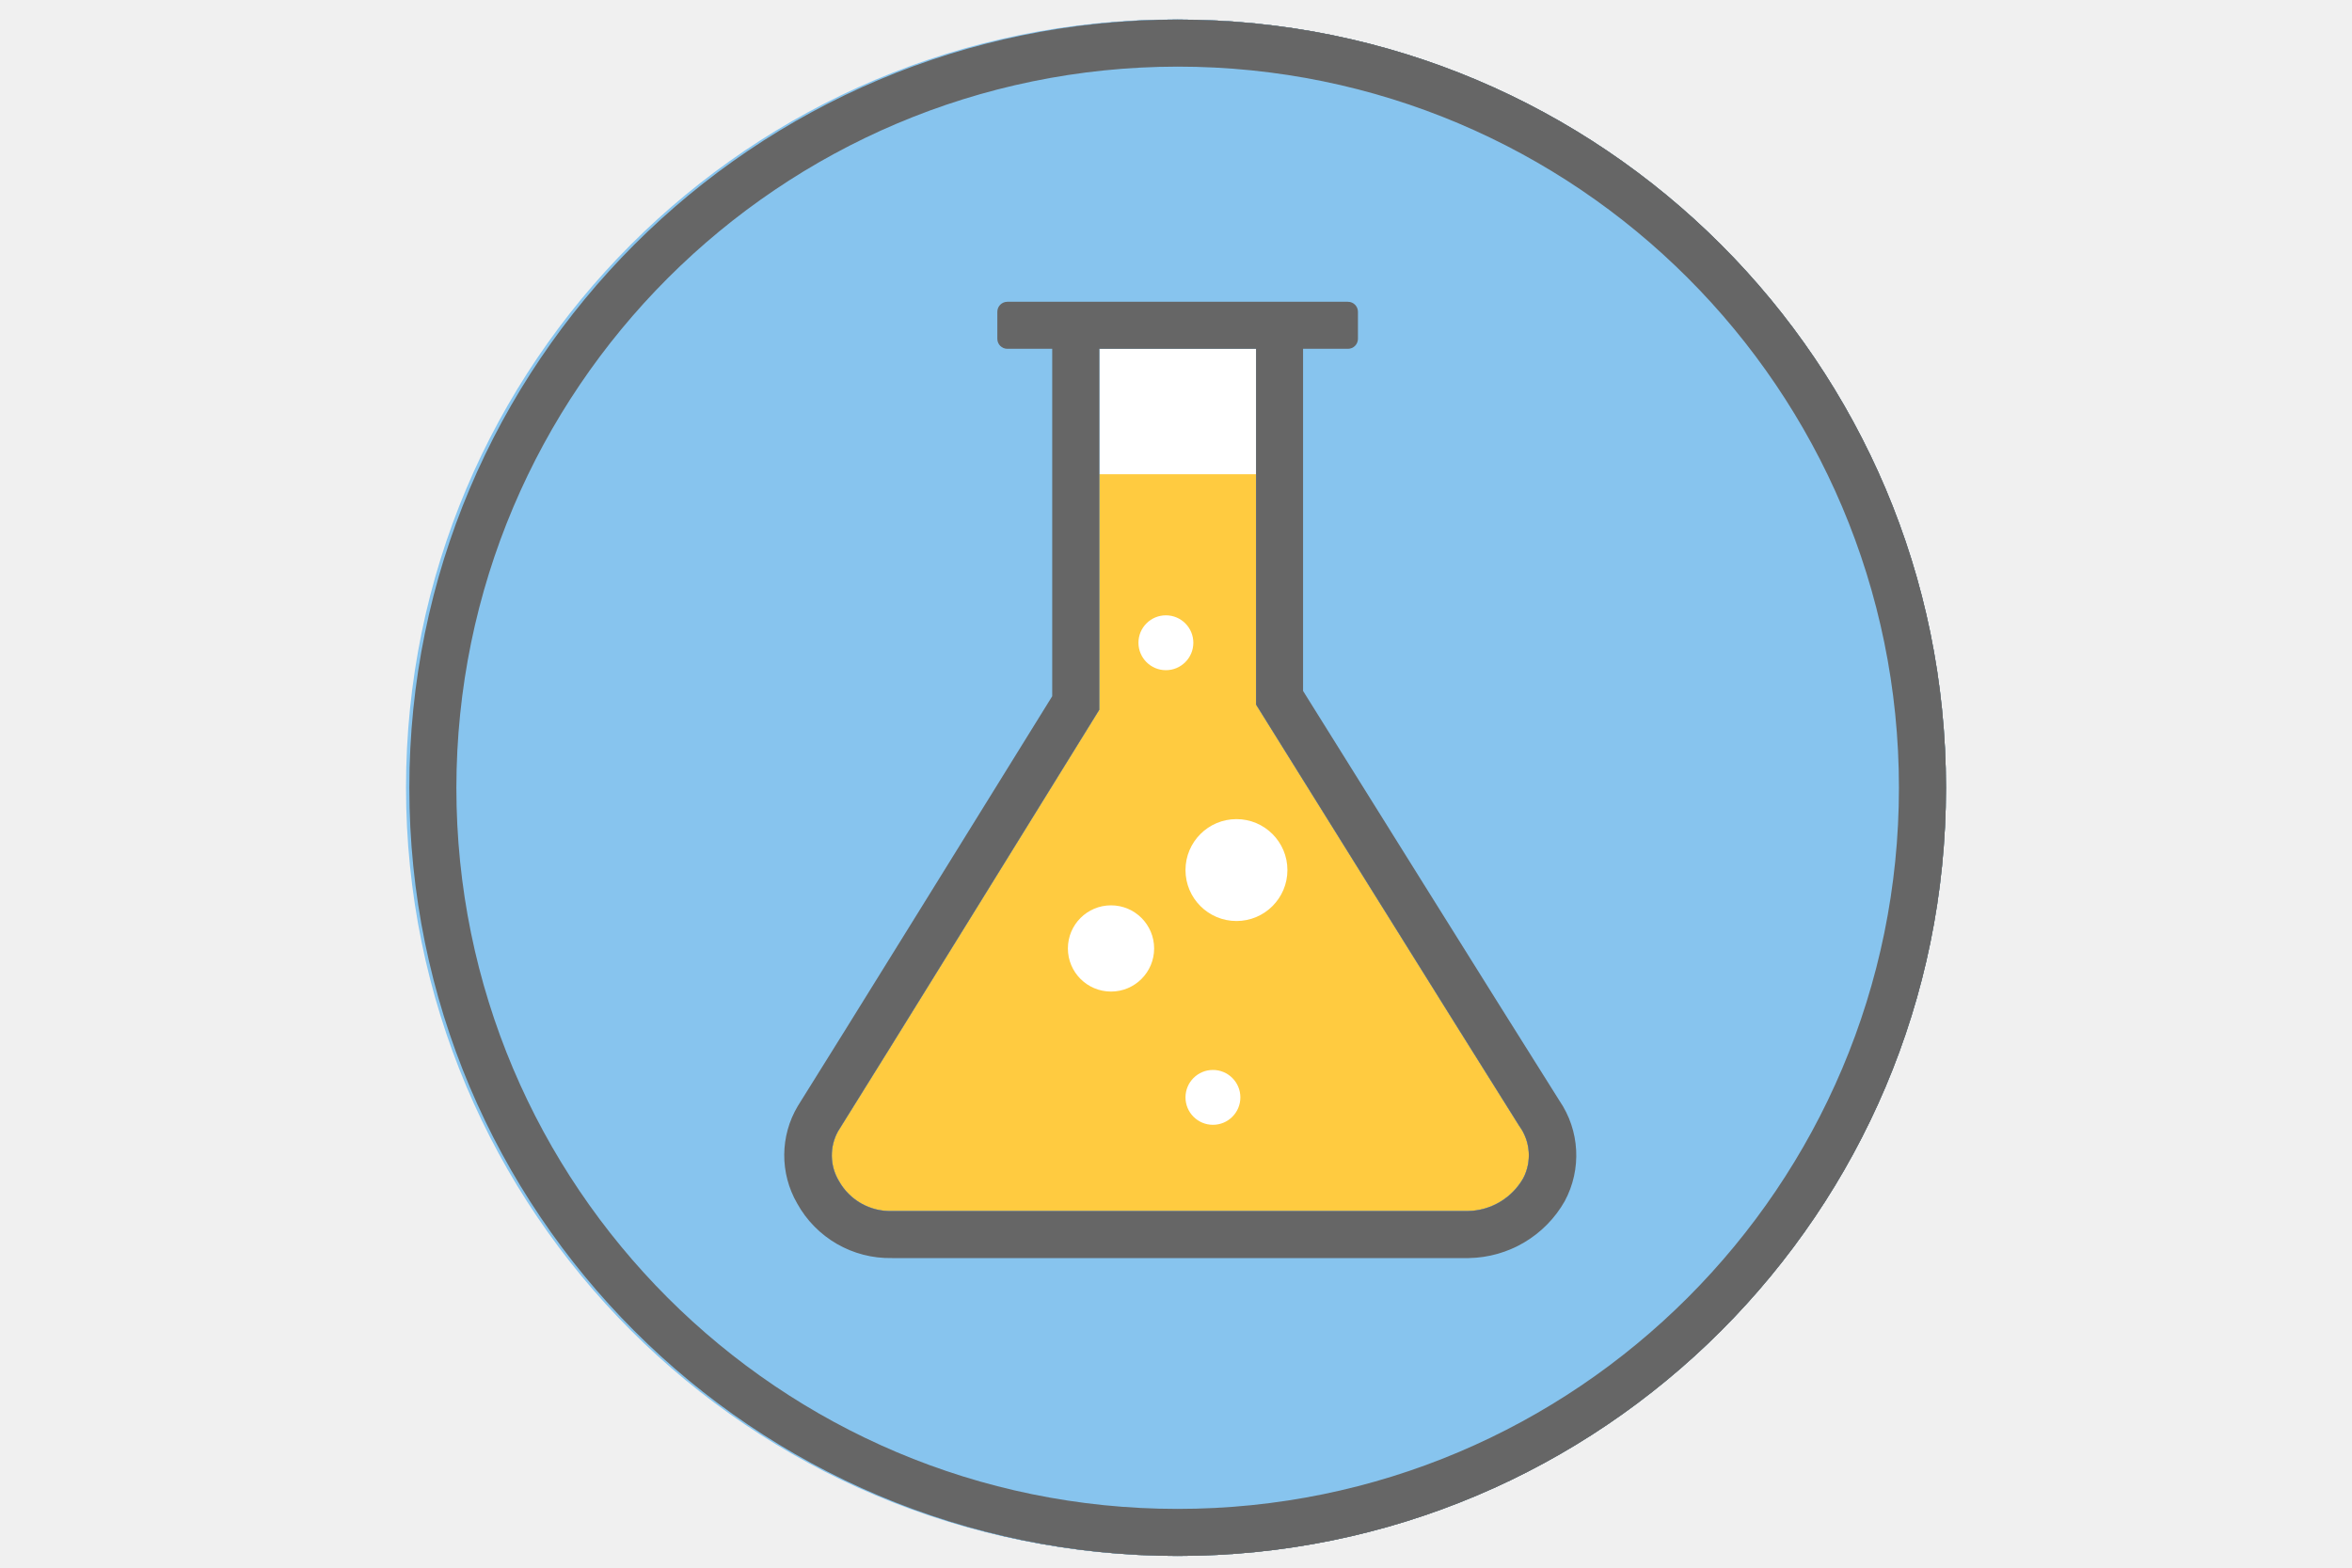
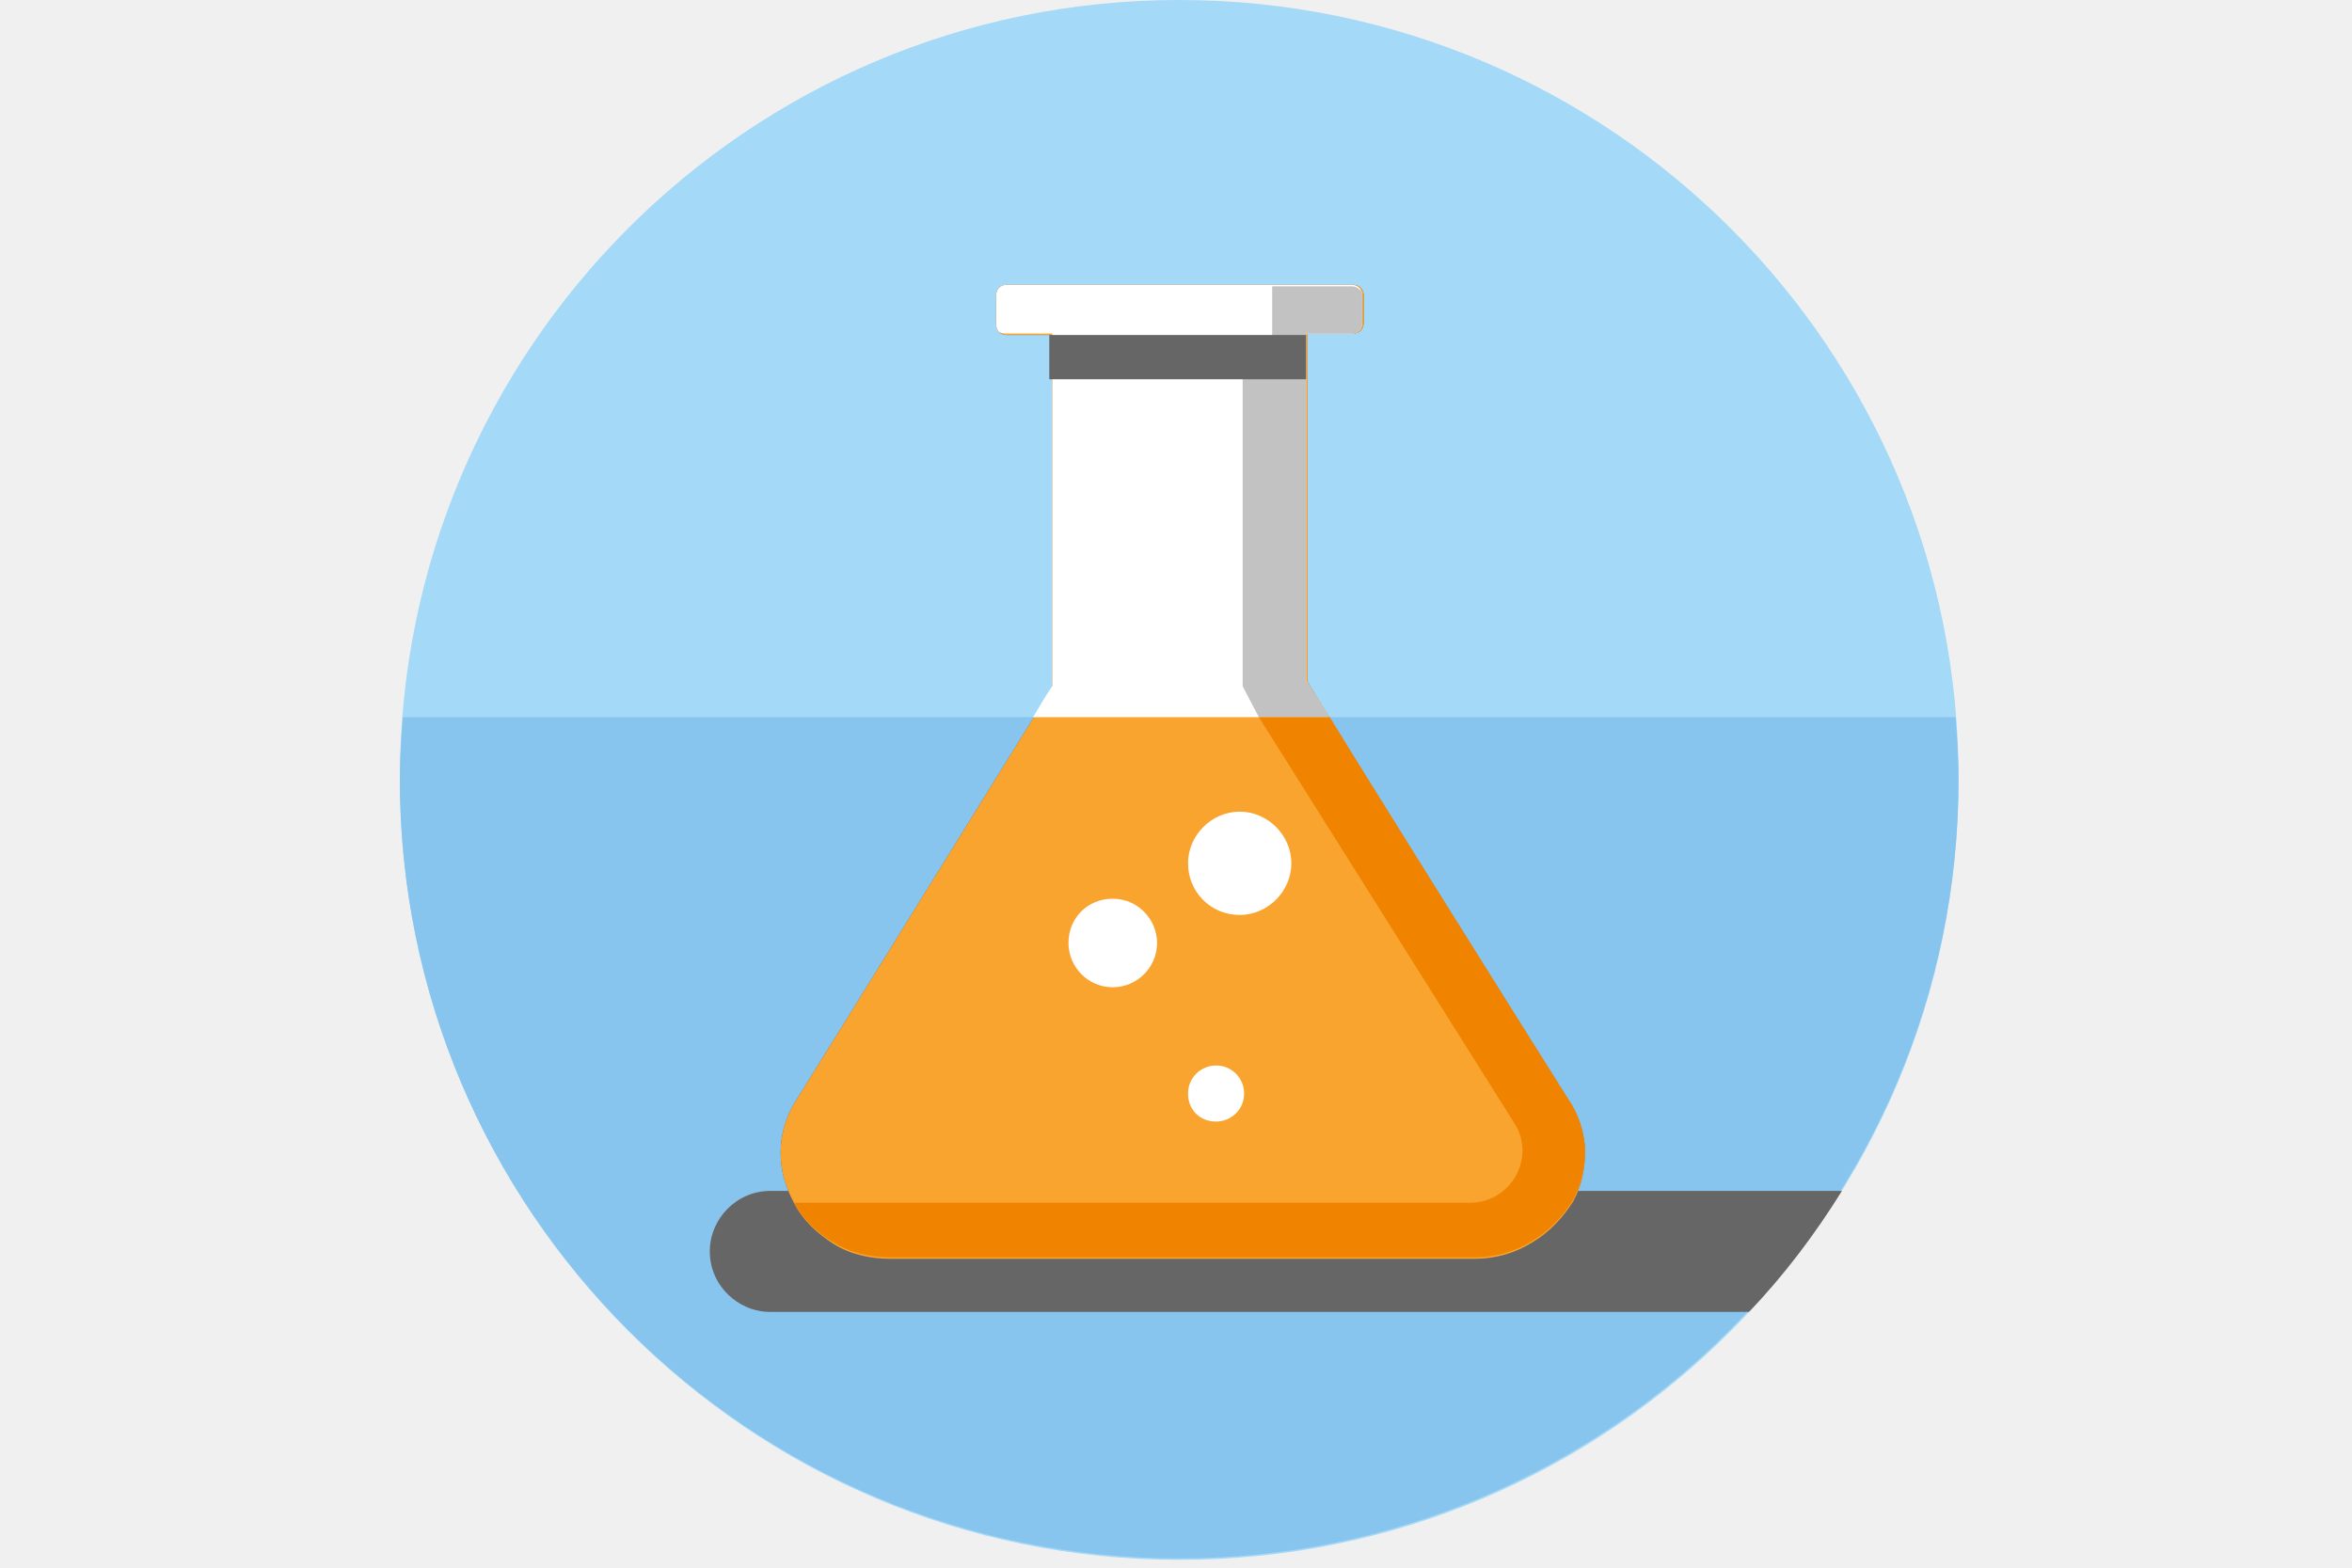
- <svg xmlns="http://www.w3.org/2000/svg" viewBox="0 0 300 200">
-   <defs>
-     <style>.cls-1{fill:#a4d9f7;}.cls-2{fill:#666;}.cls-3{fill:#fff;}.cls-4{fill:#ffcb40;}.cls-5{fill:#87c4ee;}</style>
-   </defs>
-   <g id="Layer_1" data-name="Layer 1">
-     <circle class="cls-1" cx="150.211" cy="100.5" r="98" />
-     <path class="cls-2" d="M150.211,8.5a92,92,0,1,1-92,92,92.1,92.1,0,0,1,92-92m0-6a98,98,0,1,0,98,98,98,98,0,0,0-98-98Z" />
-     <path class="cls-3" d="M194.272,150.353a8.294,8.294,0,0,1-6.993,4.147H113.821a7.5,7.5,0,0,1-6.832-3.859,6.345,6.345,0,0,1-.108-6.3c3.454-5.463,32.585-52.588,32.879-53.063l.451-.73V44.5h20V89.882l.456.733c.255.408,25.506,40.954,33.115,53.028A6.346,6.346,0,0,1,194.272,150.353Z" />
-     <path class="cls-4" d="M163.058,68.5H138.211V90.081s-29.424,47.611-32.366,53S105.191,157.5,116.47,157.5h70.29c7.683,0,15.1-6.19,8.124-17.733s-31.673-51.024-31.673-51.024Z" />
-     <circle class="cls-3" cx="157.711" cy="111" r="6.5" />
-     <circle class="cls-3" cx="141.711" cy="121" r="5.5" />
-     <circle class="cls-3" cx="154.711" cy="140" r="3.5" />
-     <circle class="cls-3" cx="148.711" cy="82" r="3.5" />
-     <path class="cls-2" d="M198.9,140.41c-7.044-11.159-29.221-46.7-32.692-52.262V44.5h5.723a1.277,1.277,0,0,0,1.277-1.277V39.777a1.277,1.277,0,0,0-1.277-1.277H128.488a1.277,1.277,0,0,0-1.277,1.277v3.446a1.277,1.277,0,0,0,1.277,1.277h5.723V88.822c-3.726,6.017-29.239,47.213-32.446,52.275a12.268,12.268,0,0,0-.089,12.425,13.5,13.5,0,0,0,12.089,6.978h73.572a14.336,14.336,0,0,0,12.248-7.262A12.365,12.365,0,0,0,198.9,140.41Zm-4.631,9.943a8.294,8.294,0,0,1-6.993,4.147H113.821a7.5,7.5,0,0,1-6.832-3.859,6.345,6.345,0,0,1-.108-6.3c3.454-5.463,32.585-52.588,32.879-53.063l.451-.73V44.5h20V89.882l.456.733c.255.408,25.506,40.954,33.115,53.028A6.346,6.346,0,0,1,194.272,150.353Z" />
-     <circle class="cls-1" cx="150.211" cy="100.5" r="98" />
-     <path class="cls-2" d="M150.211,8.5a92,92,0,1,1-92,92,92.1,92.1,0,0,1,92-92m0-6a98,98,0,1,0,98,98,98,98,0,0,0-98-98Z" />
-     <path class="cls-3" d="M194.272,150.353a8.294,8.294,0,0,1-6.993,4.147H113.821a7.5,7.5,0,0,1-6.832-3.859,6.345,6.345,0,0,1-.108-6.3c3.454-5.463,32.585-52.588,32.879-53.063l.451-.73V44.5h20V89.882l.456.733c.255.408,25.506,40.954,33.115,53.028A6.346,6.346,0,0,1,194.272,150.353Z" />
-     <rect class="cls-4" x="97.211" y="60.5" width="107" height="109" />
-     <path class="cls-2" d="M198.9,140.41c-7.044-11.159-29.221-46.7-32.692-52.262V44.5h5.723a1.277,1.277,0,0,0,1.277-1.277V39.777a1.277,1.277,0,0,0-1.277-1.277H128.488a1.277,1.277,0,0,0-1.277,1.277v3.446a1.277,1.277,0,0,0,1.277,1.277h5.723V88.822c-3.726,6.017-29.239,47.213-32.446,52.275a12.268,12.268,0,0,0-.089,12.425,13.5,13.5,0,0,0,12.089,6.978h73.572a14.336,14.336,0,0,0,12.248-7.262A12.365,12.365,0,0,0,198.9,140.41Zm-4.631,9.943a8.294,8.294,0,0,1-6.993,4.147H113.821a7.5,7.5,0,0,1-6.832-3.859,6.345,6.345,0,0,1-.108-6.3c3.454-5.463,32.585-52.588,32.879-53.063l.451-.73V44.5h20V89.882l.456.733c.255.408,25.506,40.954,33.115,53.028A6.346,6.346,0,0,1,194.272,150.353Z" />
-     <circle class="cls-3" cx="141.711" cy="121" r="5.5" />
-     <circle class="cls-3" cx="148.711" cy="82" r="3.5" />
-     <circle class="cls-3" cx="157.711" cy="111" r="6.5" />
-     <circle class="cls-3" cx="154.711" cy="140" r="3.5" />
-     <path class="cls-5" d="M149.77,2.485a97.981,97.981,0,1,0,97.98,97.981A97.981,97.981,0,0,0,149.77,2.485Zm44.5,147.868a8.294,8.294,0,0,1-6.993,4.147H113.821a7.5,7.5,0,0,1-6.832-3.859,6.345,6.345,0,0,1-.108-6.3c3.454-5.463,32.585-52.588,32.879-53.063l.451-.73V44.5h20V89.882l.456.733c.255.408,25.506,40.954,33.115,53.028A6.346,6.346,0,0,1,194.272,150.353Z" />
-     <path class="cls-2" d="M198.9,140.41c-7.044-11.159-29.221-46.7-32.692-52.262V44.5h5.723a1.277,1.277,0,0,0,1.277-1.277V39.777a1.277,1.277,0,0,0-1.277-1.277H128.488a1.277,1.277,0,0,0-1.277,1.277v3.446a1.277,1.277,0,0,0,1.277,1.277h5.723V88.822c-3.726,6.017-29.239,47.213-32.446,52.275a12.268,12.268,0,0,0-.089,12.425,13.5,13.5,0,0,0,12.089,6.978h73.572a14.336,14.336,0,0,0,12.248-7.262A12.365,12.365,0,0,0,198.9,140.41Zm-4.631,9.943a8.294,8.294,0,0,1-6.993,4.147H113.821a7.5,7.5,0,0,1-6.832-3.859,6.345,6.345,0,0,1-.108-6.3c3.454-5.463,32.585-52.588,32.879-53.063l.451-.73V44.5h20V89.882l.456.733c.255.408,25.506,40.954,33.115,53.028A6.346,6.346,0,0,1,194.272,150.353Z" />
-     <path class="cls-2" d="M150.211,8.5a92,92,0,1,1-92,92,92.1,92.1,0,0,1,92-92m0-6a98,98,0,1,0,98,98,98,98,0,0,0-98-98Z" />
-   </g>
+ <svg xmlns="http://www.w3.org/2000/svg" width="300" height="200" viewBox="0 0 300 200" fill="none">
+   <path d="M150.406 199C205.38 199 249.812 154.38 249.812 99.594C250 44.62 205.38 0 150.406 0C95.431 0 51 44.62 51 99.406C51 154.38 95.62 199 150.406 199Z" fill="#A4D9F7" />
+   <path d="M51.377 91.687C51.188 94.134 51 96.77 51 99.406C51 154.38 95.62 198.812 150.406 198.812C205.192 198.812 249.812 154.192 249.812 99.406C249.812 96.77 249.623 94.134 249.435 91.499H51.377V91.687Z" fill="#87C4EE" />
+   <path d="M234.938 151.933H98.255C93.925 151.933 90.536 155.51 90.536 159.652C90.536 163.982 94.114 167.371 98.255 167.371H223.078C227.596 162.664 231.55 157.393 234.938 151.933Z" fill="#666666" />
+   <path d="M195.214 150.05C194.461 151.368 193.519 152.309 192.201 153.062C190.884 153.816 189.566 154.192 188.06 154.192H113.505C112.187 154.192 110.681 153.816 109.552 153.251C108.234 152.498 107.292 151.556 106.727 150.238C106.163 149.297 105.786 148.167 105.786 147.038C105.786 145.908 105.974 144.779 106.539 143.837C110.116 138.377 139.674 90.369 139.863 89.992L140.239 89.239V42.549H160.572V88.674L160.949 89.428C161.137 89.804 186.93 131.035 194.649 143.272C195.402 144.214 195.779 145.343 195.967 146.661C195.967 147.791 195.779 148.921 195.214 150.05Z" fill="white" />
+   <path d="M163.585 67.024H138.357V88.863C138.357 88.863 108.422 137.248 105.598 142.708C102.585 148.167 104.845 157.393 116.329 157.393H187.683C195.402 157.393 202.933 151.18 195.967 139.319C188.813 127.646 163.773 87.545 163.773 87.545L163.585 67.024Z" fill="#FFCB40" />
+   <path d="M158.125 116.727C161.702 116.727 164.714 113.714 164.714 110.137C164.714 106.56 161.702 103.548 158.125 103.548C154.548 103.548 151.535 106.56 151.535 110.137C151.535 113.714 154.359 116.727 158.125 116.727Z" fill="white" />
+   <path d="M141.934 125.952C144.946 125.952 147.582 123.504 147.582 120.304C147.582 117.291 145.134 114.656 141.934 114.656C138.733 114.656 136.286 117.103 136.286 120.304C136.286 123.316 138.733 125.952 141.934 125.952Z" fill="white" />
+   <path d="M155.113 143.084C156.995 143.084 158.69 141.578 158.69 139.507C158.69 137.624 157.183 135.93 155.113 135.93C153.23 135.93 151.535 137.436 151.535 139.507C151.535 141.578 153.042 143.084 155.113 143.084Z" fill="white" />
+   <path d="M148.9 84.156C150.783 84.156 152.477 82.65 152.477 80.579C152.477 78.696 150.971 77.002 148.9 77.002C147.017 77.002 145.323 78.508 145.323 80.579C145.323 82.65 147.017 84.156 148.9 84.156Z" fill="white" />
+   <path d="M199.92 140.072C192.766 128.776 170.174 92.628 166.785 86.98V42.549H172.621C172.998 42.549 173.375 42.361 173.563 42.172C173.751 41.984 173.939 41.607 173.939 41.231V37.654C173.939 37.277 173.751 36.901 173.563 36.712C173.375 36.524 172.998 36.336 172.621 36.336H128.378C128.002 36.336 127.625 36.524 127.437 36.712C127.249 36.901 127.06 37.277 127.06 37.654V41.419C127.06 41.796 127.249 42.172 127.437 42.361C127.625 42.549 128.002 42.737 128.378 42.737H134.215V87.733C130.449 93.758 104.468 135.742 101.268 140.825C100.138 142.708 99.573 144.967 99.573 147.038C99.573 149.297 100.138 151.368 101.268 153.439C102.397 155.698 104.28 157.393 106.351 158.711C108.422 160.028 111.058 160.593 113.505 160.593H188.248C190.695 160.593 193.331 159.84 195.402 158.522C197.661 157.204 199.356 155.322 200.674 153.251C201.803 151.18 202.18 148.921 202.18 146.661C201.991 144.026 201.238 141.955 199.92 140.072ZM195.214 150.05C194.461 151.368 193.519 152.309 192.201 153.062C190.884 153.816 189.566 154.192 188.06 154.192H113.505C112.187 154.192 110.681 153.816 109.551 153.251C108.234 152.498 107.292 151.556 106.727 150.238C106.163 149.297 105.786 148.167 105.786 147.038C105.786 145.908 105.974 144.779 106.539 143.837C110.116 138.378 139.674 90.369 139.863 89.993L140.239 89.239V42.549H160.572V88.675L160.949 89.428C161.137 89.804 186.93 131.035 194.649 143.272C195.402 144.214 195.779 145.343 195.967 146.661C195.967 147.791 195.779 148.921 195.214 150.05Z" fill="#666666" />
+   <path d="M195.214 150.05C194.461 151.368 193.519 152.309 192.201 153.062C190.884 153.816 189.566 154.192 188.06 154.192H113.505C112.187 154.192 110.681 153.816 109.552 153.251C108.234 152.498 107.292 151.556 106.727 150.238C106.163 149.297 105.786 148.167 105.786 147.038C105.786 145.908 105.974 144.779 106.539 143.837C110.116 138.377 139.674 90.369 139.863 89.992L140.239 89.239V42.549H160.572V88.674L160.949 89.428C161.137 89.804 186.93 131.035 194.649 143.272C195.402 144.214 195.779 145.343 195.967 146.661C195.967 147.791 195.779 148.921 195.214 150.05Z" fill="white" />
+   <path d="M165.468 92.063H135.156L104.845 142.143C100.891 148.544 105.598 156.828 113.129 156.828H186.93C195.214 157.393 200.674 148.356 196.155 141.202L165.468 92.063Z" fill="#FFCB40" />
+   <path d="M199.92 140.072C192.766 128.776 170.174 92.628 166.785 86.98V42.549H172.621C172.998 42.549 173.375 42.361 173.563 42.172C173.751 41.984 173.939 41.607 173.939 41.231V37.654C173.939 37.277 173.751 36.901 173.563 36.712C173.375 36.524 172.998 36.336 172.621 36.336H128.378C128.002 36.336 127.625 36.524 127.437 36.712C127.249 36.901 127.06 37.277 127.06 37.654V41.419C127.06 41.796 127.249 42.172 127.437 42.361C127.625 42.549 128.002 42.737 128.378 42.737H134.215V87.733C130.449 93.758 104.468 135.742 101.268 140.825C100.138 142.708 99.573 144.967 99.573 147.038C99.573 149.297 100.138 151.368 101.268 153.439C102.397 155.698 104.28 157.393 106.351 158.711C108.422 160.028 111.058 160.593 113.505 160.593H188.248C190.695 160.593 193.331 159.84 195.402 158.522C197.661 157.204 199.356 155.322 200.674 153.251C201.803 151.18 202.18 148.921 202.18 146.661C201.991 144.026 201.238 141.955 199.92 140.072Z" fill="#FAA430" />
+   <path d="M141.934 125.952C144.946 125.952 147.582 123.504 147.582 120.304C147.582 117.291 145.134 114.656 141.934 114.656C138.733 114.656 136.286 117.103 136.286 120.304C136.286 123.316 138.733 125.952 141.934 125.952Z" fill="white" />
+   <path d="M158.125 116.727C161.702 116.727 164.714 113.714 164.714 110.137C164.714 106.56 161.702 103.548 158.125 103.548C154.548 103.548 151.535 106.56 151.535 110.137C151.535 113.714 154.359 116.727 158.125 116.727Z" fill="white" />
+   <path d="M155.113 143.084C156.995 143.084 158.69 141.578 158.69 139.507C158.69 137.624 157.183 135.93 155.113 135.93C153.23 135.93 151.535 137.436 151.535 139.507C151.535 141.578 153.042 143.084 155.113 143.084Z" fill="white" />
+   <path d="M128.378 42.549H134.215V87.545C133.65 88.298 132.897 89.616 131.767 91.499H169.421C168.103 89.239 167.162 87.733 166.597 86.792V42.549H172.433C172.81 42.549 173.186 42.361 173.375 42.172C173.563 41.984 173.751 41.607 173.751 41.231V37.654C173.751 37.277 173.563 36.901 173.375 36.712C173.186 36.524 172.81 36.336 172.433 36.336H128.378C128.002 36.336 127.625 36.524 127.437 36.712C127.249 36.901 127.061 37.277 127.061 37.654V41.419C127.061 41.796 127.249 42.172 127.437 42.361C127.814 42.549 128.002 42.549 128.378 42.549Z" fill="white" />
+   <path d="M173.375 36.901C173.186 36.712 172.81 36.524 172.433 36.524H162.267V46.314H158.501V87.545L160.572 91.499H169.609C168.291 89.239 167.162 87.733 166.597 86.792V42.549H172.433C172.81 42.549 173.186 42.36 173.375 42.172C173.563 41.984 173.751 41.607 173.751 41.231V37.654C173.751 37.465 173.751 37.089 173.375 36.901Z" fill="#C2C2C2" />
+   <path d="M166.597 42.737H133.838V48.385H166.597V42.737Z" fill="#666666" />
+   <path d="M199.921 140.072C193.896 130.47 176.764 103.171 169.609 91.499H160.572L193.143 143.272C195.967 147.603 192.766 153.439 187.495 153.439H101.268C102.397 155.51 104.28 157.393 106.351 158.522C108.422 159.84 111.058 160.405 113.505 160.405H188.248C190.695 160.405 193.331 159.652 195.402 158.334C197.661 157.016 199.356 155.133 200.674 153.062C201.803 150.992 202.18 148.732 202.18 146.473C201.992 144.026 201.238 141.955 199.921 140.072Z" fill="#F08400" />
</svg>
